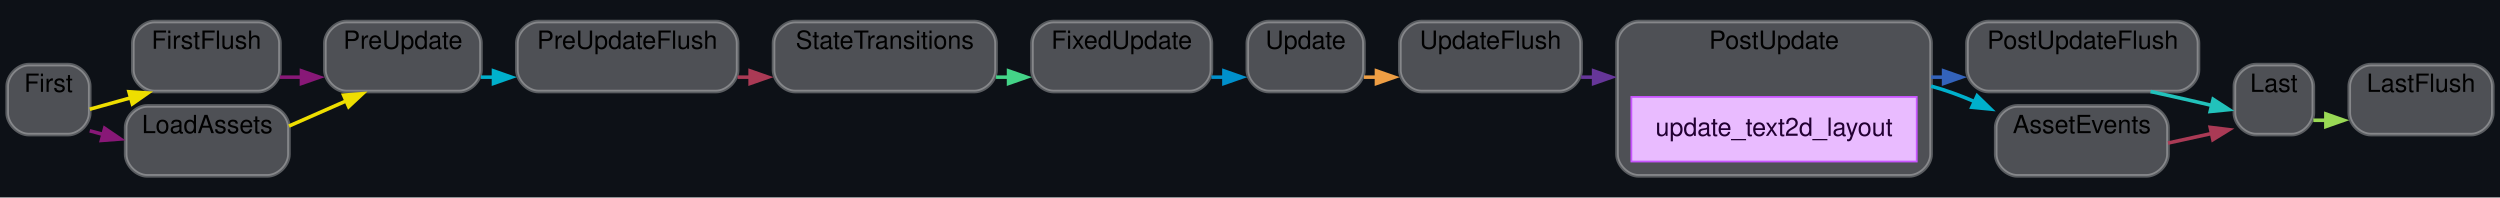
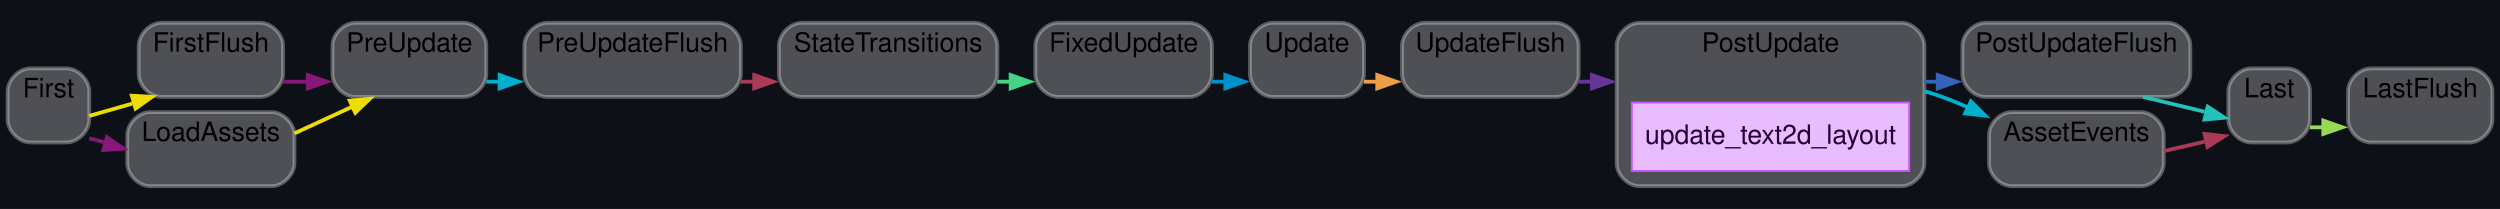
- <svg xmlns="http://www.w3.org/2000/svg" xmlns:xlink="http://www.w3.org/1999/xlink" width="1393pt" height="110pt" viewBox="0.00 0.00 1393.00 110.00">
+ <svg xmlns="http://www.w3.org/2000/svg" xmlns:xlink="http://www.w3.org/1999/xlink" width="1316pt" height="110pt" viewBox="0.00 0.00 1316.00 110.00">
  <g id="graph0" class="graph" transform="scale(1 1) rotate(0) translate(4 106)">
-     <polygon fill="#0d1117" stroke="none" points="-4,4 -4,-106 1389,-106 1389,4 -4,4" />
+     <polygon fill="#0d1117" stroke="none" points="-4,4 -4,-106 1312,-106 1312,4 -4,4" />
    <g id="clust1" class="cluster">
      <g id="a_clust1">
        <a xlink:title="Update">
-           <path fill="#ffffff" fill-opacity="0.267" stroke="#ffffff" stroke-width="2" stroke-opacity="0.314" d="M703,-55C703,-55 744,-55 744,-55 750,-55 756,-61 756,-67 756,-67 756,-82 756,-82 756,-88 750,-94 744,-94 744,-94 703,-94 703,-94 697,-94 691,-88 691,-82 691,-82 691,-67 691,-67 691,-61 697,-55 703,-55" />
-           <text text-anchor="middle" x="723.5" y="-78.8" font-family="Helvetica,sans-Serif" font-size="14.00">Update</text>
+           <path fill="#ffffff" fill-opacity="0.267" stroke="#ffffff" stroke-width="2" stroke-opacity="0.314" d="M666,-55C666,-55 702,-55 702,-55 708,-55 714,-61 714,-67 714,-67 714,-82 714,-82 714,-88 708,-94 702,-94 702,-94 666,-94 666,-94 660,-94 654,-88 654,-82 654,-82 654,-67 654,-67 654,-61 660,-55 666,-55" />
+           <text text-anchor="middle" x="684" y="-78.8" font-family="Helvetica,sans-Serif" font-size="14.00">Update</text>
        </a>
      </g>
    </g>
    <g id="clust2" class="cluster">
      <g id="a_clust2">
        <a xlink:title="FirstFlush">
-           <path fill="#ffffff" fill-opacity="0.267" stroke="#ffffff" stroke-width="2" stroke-opacity="0.314" d="M82,-55C82,-55 140,-55 140,-55 146,-55 152,-61 152,-67 152,-67 152,-82 152,-82 152,-88 146,-94 140,-94 140,-94 82,-94 82,-94 76,-94 70,-88 70,-82 70,-82 70,-67 70,-67 70,-61 76,-55 82,-55" />
-           <text text-anchor="middle" x="111" y="-78.8" font-family="Helvetica,sans-Serif" font-size="14.00">FirstFlush</text>
+           <path fill="#ffffff" fill-opacity="0.267" stroke="#ffffff" stroke-width="2" stroke-opacity="0.314" d="M81,-55C81,-55 133,-55 133,-55 139,-55 145,-61 145,-67 145,-67 145,-82 145,-82 145,-88 139,-94 133,-94 133,-94 81,-94 81,-94 75,-94 69,-88 69,-82 69,-82 69,-67 69,-67 69,-61 75,-55 81,-55" />
+           <text text-anchor="middle" x="107" y="-78.8" font-family="Helvetica,sans-Serif" font-size="14.00">FirstFlush</text>
        </a>
      </g>
    </g>
    <g id="clust3" class="cluster">
      <g id="a_clust3">
        <a xlink:title="PreUpdateFlush">
-           <path fill="#ffffff" fill-opacity="0.267" stroke="#ffffff" stroke-width="2" stroke-opacity="0.314" d="M296,-55C296,-55 395,-55 395,-55 401,-55 407,-61 407,-67 407,-67 407,-82 407,-82 407,-88 401,-94 395,-94 395,-94 296,-94 296,-94 290,-94 284,-88 284,-82 284,-82 284,-67 284,-67 284,-61 290,-55 296,-55" />
-           <text text-anchor="middle" x="345.5" y="-78.8" font-family="Helvetica,sans-Serif" font-size="14.00">PreUpdateFlush</text>
+           <path fill="#ffffff" fill-opacity="0.267" stroke="#ffffff" stroke-width="2" stroke-opacity="0.314" d="M284,-55C284,-55 374,-55 374,-55 380,-55 386,-61 386,-67 386,-67 386,-82 386,-82 386,-88 380,-94 374,-94 374,-94 284,-94 284,-94 278,-94 272,-88 272,-82 272,-82 272,-67 272,-67 272,-61 278,-55 284,-55" />
+           <text text-anchor="middle" x="329" y="-78.8" font-family="Helvetica,sans-Serif" font-size="14.00">PreUpdateFlush</text>
        </a>
      </g>
    </g>
    <g id="clust4" class="cluster">
      <g id="a_clust4">
        <a xlink:title="UpdateFlush">
-           <path fill="#ffffff" fill-opacity="0.267" stroke="#ffffff" stroke-width="2" stroke-opacity="0.314" d="M788,-55C788,-55 865,-55 865,-55 871,-55 877,-61 877,-67 877,-67 877,-82 877,-82 877,-88 871,-94 865,-94 865,-94 788,-94 788,-94 782,-94 776,-88 776,-82 776,-82 776,-67 776,-67 776,-61 782,-55 788,-55" />
-           <text text-anchor="middle" x="826.5" y="-78.8" font-family="Helvetica,sans-Serif" font-size="14.00">UpdateFlush</text>
+           <path fill="#ffffff" fill-opacity="0.267" stroke="#ffffff" stroke-width="2" stroke-opacity="0.314" d="M746,-55C746,-55 815,-55 815,-55 821,-55 827,-61 827,-67 827,-67 827,-82 827,-82 827,-88 821,-94 815,-94 815,-94 746,-94 746,-94 740,-94 734,-88 734,-82 734,-82 734,-67 734,-67 734,-61 740,-55 746,-55" />
+           <text text-anchor="middle" x="780.5" y="-78.8" font-family="Helvetica,sans-Serif" font-size="14.00">UpdateFlush</text>
        </a>
      </g>
    </g>
    <g id="clust5" class="cluster">
      <g id="a_clust5">
        <a xlink:title="PostUpdateFlush">
-           <path fill="#ffffff" fill-opacity="0.267" stroke="#ffffff" stroke-width="2" stroke-opacity="0.314" d="M1104,-55C1104,-55 1209,-55 1209,-55 1215,-55 1221,-61 1221,-67 1221,-67 1221,-82 1221,-82 1221,-88 1215,-94 1209,-94 1209,-94 1104,-94 1104,-94 1098,-94 1092,-88 1092,-82 1092,-82 1092,-67 1092,-67 1092,-61 1098,-55 1104,-55" />
-           <text text-anchor="middle" x="1156.5" y="-78.8" font-family="Helvetica,sans-Serif" font-size="14.00">PostUpdateFlush</text>
+           <path fill="#ffffff" fill-opacity="0.267" stroke="#ffffff" stroke-width="2" stroke-opacity="0.314" d="M1041,-55C1041,-55 1137,-55 1137,-55 1143,-55 1149,-61 1149,-67 1149,-67 1149,-82 1149,-82 1149,-88 1143,-94 1137,-94 1137,-94 1041,-94 1041,-94 1035,-94 1029,-88 1029,-82 1029,-82 1029,-67 1029,-67 1029,-61 1035,-55 1041,-55" />
+           <text text-anchor="middle" x="1089" y="-78.8" font-family="Helvetica,sans-Serif" font-size="14.00">PostUpdateFlush</text>
        </a>
      </g>
    </g>
    <g id="clust6" class="cluster">
      <g id="a_clust6">
        <a xlink:title="LastFlush">
-           <path fill="#ffffff" fill-opacity="0.267" stroke="#ffffff" stroke-width="2" stroke-opacity="0.314" d="M1317,-31C1317,-31 1373,-31 1373,-31 1379,-31 1385,-37 1385,-43 1385,-43 1385,-58 1385,-58 1385,-64 1379,-70 1373,-70 1373,-70 1317,-70 1317,-70 1311,-70 1305,-64 1305,-58 1305,-58 1305,-43 1305,-43 1305,-37 1311,-31 1317,-31" />
-           <text text-anchor="middle" x="1345" y="-54.8" font-family="Helvetica,sans-Serif" font-size="14.00">LastFlush</text>
+           <path fill="#ffffff" fill-opacity="0.267" stroke="#ffffff" stroke-width="2" stroke-opacity="0.314" d="M1244,-31C1244,-31 1296,-31 1296,-31 1302,-31 1308,-37 1308,-43 1308,-43 1308,-58 1308,-58 1308,-64 1302,-70 1296,-70 1296,-70 1244,-70 1244,-70 1238,-70 1232,-64 1232,-58 1232,-58 1232,-43 1232,-43 1232,-37 1238,-31 1244,-31" />
+           <text text-anchor="middle" x="1270" y="-54.8" font-family="Helvetica,sans-Serif" font-size="14.00">LastFlush</text>
        </a>
      </g>
    </g>
    <g id="clust7" class="cluster">
      <g id="a_clust7">
        <a xlink:title="First">
-           <path fill="#ffffff" fill-opacity="0.267" stroke="#ffffff" stroke-width="2" stroke-opacity="0.314" d="M12,-31C12,-31 34,-31 34,-31 40,-31 46,-37 46,-43 46,-43 46,-58 46,-58 46,-64 40,-70 34,-70 34,-70 12,-70 12,-70 6,-70 0,-64 0,-58 0,-58 0,-43 0,-43 0,-37 6,-31 12,-31" />
-           <text text-anchor="middle" x="23" y="-54.8" font-family="Helvetica,sans-Serif" font-size="14.00">First</text>
+           <path fill="#ffffff" fill-opacity="0.267" stroke="#ffffff" stroke-width="2" stroke-opacity="0.314" d="M12,-31C12,-31 31,-31 31,-31 37,-31 43,-37 43,-43 43,-43 43,-58 43,-58 43,-64 37,-70 31,-70 31,-70 12,-70 12,-70 6,-70 0,-64 0,-58 0,-58 0,-43 0,-43 0,-37 6,-31 12,-31" />
+           <text text-anchor="middle" x="21.5" y="-54.8" font-family="Helvetica,sans-Serif" font-size="14.00">First</text>
        </a>
      </g>
    </g>
    <g id="clust8" class="cluster">
      <g id="a_clust8">
        <a xlink:title="PreUpdate">
-           <path fill="#ffffff" fill-opacity="0.267" stroke="#ffffff" stroke-width="2" stroke-opacity="0.314" d="M189,-55C189,-55 252,-55 252,-55 258,-55 264,-61 264,-67 264,-67 264,-82 264,-82 264,-88 258,-94 252,-94 252,-94 189,-94 189,-94 183,-94 177,-88 177,-82 177,-82 177,-67 177,-67 177,-61 183,-55 189,-55" />
-           <text text-anchor="middle" x="220.5" y="-78.8" font-family="Helvetica,sans-Serif" font-size="14.00">PreUpdate</text>
+           <path fill="#ffffff" fill-opacity="0.267" stroke="#ffffff" stroke-width="2" stroke-opacity="0.314" d="M183,-55C183,-55 240,-55 240,-55 246,-55 252,-61 252,-67 252,-67 252,-82 252,-82 252,-88 246,-94 240,-94 240,-94 183,-94 183,-94 177,-94 171,-88 171,-82 171,-82 171,-67 171,-67 171,-61 177,-55 183,-55" />
+           <text text-anchor="middle" x="211.5" y="-78.8" font-family="Helvetica,sans-Serif" font-size="14.00">PreUpdate</text>
        </a>
      </g>
    </g>
    <g id="clust9" class="cluster">
      <g id="a_clust9">
        <a xlink:title="StateTransitions">
-           <path fill="#ffffff" fill-opacity="0.267" stroke="#ffffff" stroke-width="2" stroke-opacity="0.314" d="M439,-55C439,-55 539,-55 539,-55 545,-55 551,-61 551,-67 551,-67 551,-82 551,-82 551,-88 545,-94 539,-94 539,-94 439,-94 439,-94 433,-94 427,-88 427,-82 427,-82 427,-67 427,-67 427,-61 433,-55 439,-55" />
-           <text text-anchor="middle" x="489" y="-78.8" font-family="Helvetica,sans-Serif" font-size="14.00">StateTransitions</text>
+           <path fill="#ffffff" fill-opacity="0.267" stroke="#ffffff" stroke-width="2" stroke-opacity="0.314" d="M418,-55C418,-55 509,-55 509,-55 515,-55 521,-61 521,-67 521,-67 521,-82 521,-82 521,-88 515,-94 509,-94 509,-94 418,-94 418,-94 412,-94 406,-88 406,-82 406,-82 406,-67 406,-67 406,-61 412,-55 418,-55" />
+           <text text-anchor="middle" x="463.5" y="-78.8" font-family="Helvetica,sans-Serif" font-size="14.00">StateTransitions</text>
        </a>
      </g>
    </g>
    <g id="clust10" class="cluster">
      <g id="a_clust10">
        <a xlink:title="FixedUpdate">
-           <path fill="#ffffff" fill-opacity="0.267" stroke="#ffffff" stroke-width="2" stroke-opacity="0.314" d="M583,-55C583,-55 659,-55 659,-55 665,-55 671,-61 671,-67 671,-67 671,-82 671,-82 671,-88 665,-94 659,-94 659,-94 583,-94 583,-94 577,-94 571,-88 571,-82 571,-82 571,-67 571,-67 571,-61 577,-55 583,-55" />
-           <text text-anchor="middle" x="621" y="-78.8" font-family="Helvetica,sans-Serif" font-size="14.00">FixedUpdate</text>
+           <path fill="#ffffff" fill-opacity="0.267" stroke="#ffffff" stroke-width="2" stroke-opacity="0.314" d="M553,-55C553,-55 622,-55 622,-55 628,-55 634,-61 634,-67 634,-67 634,-82 634,-82 634,-88 628,-94 622,-94 622,-94 553,-94 553,-94 547,-94 541,-88 541,-82 541,-82 541,-67 541,-67 541,-61 547,-55 553,-55" />
+           <text text-anchor="middle" x="587.5" y="-78.8" font-family="Helvetica,sans-Serif" font-size="14.00">FixedUpdate</text>
        </a>
      </g>
    </g>
    <g id="clust11" class="cluster">
      <g id="a_clust11">
        <a xlink:title="PostUpdate">
-           <path fill="#ffffff" fill-opacity="0.267" stroke="#ffffff" stroke-width="2" stroke-opacity="0.314" d="M909,-8C909,-8 1060,-8 1060,-8 1066,-8 1072,-14 1072,-20 1072,-20 1072,-82 1072,-82 1072,-88 1066,-94 1060,-94 1060,-94 909,-94 909,-94 903,-94 897,-88 897,-82 897,-82 897,-20 897,-20 897,-14 903,-8 909,-8" />
-           <text text-anchor="middle" x="984.5" y="-78.8" font-family="Helvetica,sans-Serif" font-size="14.00">PostUpdate</text>
+           <path fill="#ffffff" fill-opacity="0.267" stroke="#ffffff" stroke-width="2" stroke-opacity="0.314" d="M859,-8C859,-8 997,-8 997,-8 1003,-8 1009,-14 1009,-20 1009,-20 1009,-82 1009,-82 1009,-88 1003,-94 997,-94 997,-94 859,-94 859,-94 853,-94 847,-88 847,-82 847,-82 847,-20 847,-20 847,-14 853,-8 859,-8" />
+           <text text-anchor="middle" x="928" y="-78.8" font-family="Helvetica,sans-Serif" font-size="14.00">PostUpdate</text>
        </a>
      </g>
    </g>
    <g id="clust12" class="cluster">
      <g id="a_clust12">
        <a xlink:title="Last">
-           <path fill="#ffffff" fill-opacity="0.267" stroke="#ffffff" stroke-width="2" stroke-opacity="0.314" d="M1253,-31C1253,-31 1273,-31 1273,-31 1279,-31 1285,-37 1285,-43 1285,-43 1285,-58 1285,-58 1285,-64 1279,-70 1273,-70 1273,-70 1253,-70 1253,-70 1247,-70 1241,-64 1241,-58 1241,-58 1241,-43 1241,-43 1241,-37 1247,-31 1253,-31" />
-           <text text-anchor="middle" x="1263" y="-54.8" font-family="Helvetica,sans-Serif" font-size="14.00">Last</text>
+           <path fill="#ffffff" fill-opacity="0.267" stroke="#ffffff" stroke-width="2" stroke-opacity="0.314" d="M1181,-31C1181,-31 1200,-31 1200,-31 1206,-31 1212,-37 1212,-43 1212,-43 1212,-58 1212,-58 1212,-64 1206,-70 1200,-70 1200,-70 1181,-70 1181,-70 1175,-70 1169,-64 1169,-58 1169,-58 1169,-43 1169,-43 1169,-37 1175,-31 1181,-31" />
+           <text text-anchor="middle" x="1190.5" y="-54.8" font-family="Helvetica,sans-Serif" font-size="14.00">Last</text>
        </a>
      </g>
    </g>
    <g id="clust13" class="cluster">
      <g id="a_clust13">
        <a xlink:title="LoadAssets">
-           <path fill="#ffffff" fill-opacity="0.267" stroke="#ffffff" stroke-width="2" stroke-opacity="0.314" d="M78,-8C78,-8 145,-8 145,-8 151,-8 157,-14 157,-20 157,-20 157,-35 157,-35 157,-41 151,-47 145,-47 145,-47 78,-47 78,-47 72,-47 66,-41 66,-35 66,-35 66,-20 66,-20 66,-14 72,-8 78,-8" />
-           <text text-anchor="middle" x="111.5" y="-31.8" font-family="Helvetica,sans-Serif" font-size="14.00">LoadAssets</text>
+           <path fill="#ffffff" fill-opacity="0.267" stroke="#ffffff" stroke-width="2" stroke-opacity="0.314" d="M75,-8C75,-8 139,-8 139,-8 145,-8 151,-14 151,-20 151,-20 151,-35 151,-35 151,-41 145,-47 139,-47 139,-47 75,-47 75,-47 69,-47 63,-41 63,-35 63,-35 63,-20 63,-20 63,-14 69,-8 75,-8" />
+           <text text-anchor="middle" x="107" y="-31.8" font-family="Helvetica,sans-Serif" font-size="14.00">LoadAssets</text>
        </a>
      </g>
    </g>
    <g id="clust14" class="cluster">
      <g id="a_clust14">
        <a xlink:title="AssetEvents">
-           <path fill="#ffffff" fill-opacity="0.267" stroke="#ffffff" stroke-width="2" stroke-opacity="0.314" d="M1120,-8C1120,-8 1192,-8 1192,-8 1198,-8 1204,-14 1204,-20 1204,-20 1204,-35 1204,-35 1204,-41 1198,-47 1192,-47 1192,-47 1120,-47 1120,-47 1114,-47 1108,-41 1108,-35 1108,-35 1108,-20 1108,-20 1108,-14 1114,-8 1120,-8" />
-           <text text-anchor="middle" x="1156" y="-31.8" font-family="Helvetica,sans-Serif" font-size="14.00">AssetEvents</text>
+           <path fill="#ffffff" fill-opacity="0.267" stroke="#ffffff" stroke-width="2" stroke-opacity="0.314" d="M1055,-8C1055,-8 1123,-8 1123,-8 1129,-8 1135,-14 1135,-20 1135,-20 1135,-35 1135,-35 1135,-41 1129,-47 1123,-47 1123,-47 1055,-47 1055,-47 1049,-47 1043,-41 1043,-35 1043,-35 1043,-20 1043,-20 1043,-14 1049,-8 1055,-8" />
+           <text text-anchor="middle" x="1089" y="-31.8" font-family="Helvetica,sans-Serif" font-size="14.00">AssetEvents</text>
        </a>
      </g>
    </g>
    <g id="edge7" class="edge">
      <g id="a_edge7">
        <a xlink:title="Update → UpdateFlush">
-           <path fill="none" stroke="#ee9e44" stroke-width="2" d="M756,-63C758.35,-63 760.77,-63 763.22,-63" />
-           <polygon fill="#ee9e44" stroke="#ee9e44" stroke-width="2" points="762.97,-66.5 772.97,-63 762.97,-59.5 762.97,-66.5" />
+           <path fill="none" stroke="#ee9e44" stroke-width="2" d="M714,-63C716.33,-63 718.74,-63 721.18,-63" />
+           <polygon fill="#ee9e44" stroke="#ee9e44" stroke-width="2" points="721,-66.5 731,-63 721,-59.5 721,-66.5" />
        </a>
      </g>
    </g>
    <g id="edge2" class="edge">
      <g id="a_edge2">
        <a xlink:title="FirstFlush → PreUpdate">
-           <path fill="none" stroke="#881877" stroke-width="2" d="M152,-63C155.98,-63 160.07,-63 164.17,-63" />
-           <polygon fill="#881877" stroke="#881877" stroke-width="2" points="163.98,-66.5 173.98,-63 163.98,-59.5 163.98,-66.5" />
+           <path fill="none" stroke="#881877" stroke-width="2" d="M145,-63C149.33,-63 153.82,-63 158.31,-63" />
+           <polygon fill="#881877" stroke="#881877" stroke-width="2" points="158,-66.5 168,-63 158,-59.5 158,-66.5" />
        </a>
      </g>
    </g>
    <g id="edge4" class="edge">
      <g id="a_edge4">
        <a xlink:title="PreUpdateFlush → StateTransitions">
-           <path fill="none" stroke="#aa3a55" stroke-width="2" d="M407,-63C409.39,-63 411.8,-63 414.21,-63" />
-           <polygon fill="#aa3a55" stroke="#aa3a55" stroke-width="2" points="413.98,-66.5 423.98,-63 413.98,-59.5 413.98,-66.5" />
+           <path fill="none" stroke="#aa3a55" stroke-width="2" d="M386,-63C388.39,-63 390.79,-63 393.21,-63" />
+           <polygon fill="#aa3a55" stroke="#aa3a55" stroke-width="2" points="393,-66.5 403,-63 393,-59.5 393,-66.5" />
        </a>
      </g>
    </g>
    <g id="edge8" class="edge">
      <g id="a_edge8">
        <a xlink:title="UpdateFlush → PostUpdate">
-           <path fill="none" stroke="#663699" stroke-width="2" d="M877,-63C879.31,-63 881.66,-63 884.05,-63" />
-           <polygon fill="#663699" stroke="#663699" stroke-width="2" points="883.97,-66.5 893.97,-63 883.97,-59.5 883.97,-66.5" />
+           <path fill="none" stroke="#663699" stroke-width="2" d="M827,-63C829.31,-63 831.67,-63 834.06,-63" />
+           <polygon fill="#663699" stroke="#663699" stroke-width="2" points="834,-66.5 844,-63 834,-59.5 834,-66.5" />
        </a>
      </g>
    </g>
    <g id="edge10" class="edge">
      <g id="a_edge10">
        <a xlink:title="PostUpdateFlush → Last">
-           <path fill="none" stroke="#22c2bb" stroke-width="2" d="M1194.29,-55C1203.06,-53.08 1212.37,-51 1221,-49 1223.44,-48.44 1225.96,-47.84 1228.5,-47.24" />
-           <polygon fill="#22c2bb" stroke="#22c2bb" stroke-width="2" points="1229.16,-50.68 1238.06,-44.93 1227.52,-43.88 1229.16,-50.68" />
+           <path fill="none" stroke="#22c2bb" stroke-width="2" d="M1124.02,-55C1132.2,-53.06 1140.92,-50.97 1149,-49 1151.44,-48.4 1153.97,-47.78 1156.51,-47.16" />
+           <polygon fill="#22c2bb" stroke="#22c2bb" stroke-width="2" points="1158.14,-49.86 1167,-44.05 1156.45,-43.07 1158.14,-49.86" />
        </a>
      </g>
    </g>
    <g id="edge1" class="edge">
      <g id="a_edge1">
        <a xlink:title="First → FirstFlush">
-           <path fill="none" stroke="#eede00" stroke-width="2" d="M46,-45.14C53.02,-47.1 61.02,-49.33 68.95,-51.54" />
-           <polygon fill="#eede00" stroke="#eede00" stroke-width="2" points="67.85,-54.87 78.43,-54.19 69.74,-48.13 67.85,-54.87" />
+           <path fill="none" stroke="#eede00" stroke-width="2" d="M43,-45C49.88,-46.97 57.78,-49.22 65.61,-51.46" />
+           <polygon fill="#eede00" stroke="#eede00" stroke-width="2" points="65.44,-55.62 76.01,-55 67.36,-48.89 65.44,-55.62" />
        </a>
      </g>
    </g>
    <g id="edge13" class="edge">
      <g id="a_edge13">
        <a xlink:title="First → LoadAssets">
-           <path fill="none" stroke="#881877" stroke-width="2" d="M46,-33.12C48.46,-32.46 51.05,-31.77 53.71,-31.05" />
-           <polygon fill="#881877" stroke="#881877" stroke-width="2" points="54.32,-34.51 63.08,-28.55 52.51,-27.75 54.32,-34.51" />
+           <path fill="none" stroke="#881877" stroke-width="2" d="M43,-33.25C45.41,-32.59 47.94,-31.9 50.55,-31.18" />
+           <polygon fill="#881877" stroke="#881877" stroke-width="2" points="52.28,-33.79 61,-27.77 50.43,-27.04 52.28,-33.79" />
        </a>
      </g>
    </g>
    <g id="edge3" class="edge">
      <g id="a_edge3">
        <a xlink:title="PreUpdate → PreUpdateFlush">
-           <path fill="none" stroke="#00b0cc" stroke-width="2" d="M264,-63C266.39,-63 268.82,-63 271.28,-63" />
-           <polygon fill="#00b0cc" stroke="#00b0cc" stroke-width="2" points="270.98,-66.5 280.98,-63 270.98,-59.5 270.98,-66.5" />
+           <path fill="none" stroke="#00b0cc" stroke-width="2" d="M252,-63C254.38,-63 256.8,-63 259.25,-63" />
+           <polygon fill="#00b0cc" stroke="#00b0cc" stroke-width="2" points="259,-66.5 269,-63 259,-59.5 259,-66.5" />
        </a>
      </g>
    </g>
    <g id="edge5" class="edge">
      <g id="a_edge5">
        <a xlink:title="StateTransitions → FixedUpdate">
-           <path fill="none" stroke="#44d488" stroke-width="2" d="M551,-63C553.39,-63 555.79,-63 558.19,-63" />
-           <polygon fill="#44d488" stroke="#44d488" stroke-width="2" points="557.98,-66.5 567.98,-63 557.98,-59.5 557.98,-66.5" />
+           <path fill="none" stroke="#44d488" stroke-width="2" d="M521,-63C523.35,-63 525.71,-63 528.07,-63" />
+           <polygon fill="#44d488" stroke="#44d488" stroke-width="2" points="528,-66.5 538,-63 528,-59.5 528,-66.5" />
        </a>
      </g>
    </g>
    <g id="edge6" class="edge">
      <g id="a_edge6">
        <a xlink:title="FixedUpdate → Update">
-           <path fill="none" stroke="#0090cc" stroke-width="2" d="M671,-63C673.37,-63 675.75,-63 678.11,-63" />
-           <polygon fill="#0090cc" stroke="#0090cc" stroke-width="2" points="677.98,-66.5 687.98,-63 677.98,-59.5 677.98,-66.5" />
+           <path fill="none" stroke="#0090cc" stroke-width="2" d="M634,-63C636.35,-63 638.7,-63 641.03,-63" />
+           <polygon fill="#0090cc" stroke="#0090cc" stroke-width="2" points="641,-66.5 651,-63 641,-59.5 641,-66.5" />
        </a>
      </g>
    </g>
    <g id="edge9" class="edge">
      <g id="a_edge9">
        <a xlink:title="PostUpdate → PostUpdateFlush">
-           <path fill="none" stroke="#3363bb" stroke-width="2" d="M1072,-63C1074.39,-63 1076.79,-63 1079.17,-63" />
-           <polygon fill="#3363bb" stroke="#3363bb" stroke-width="2" points="1078.98,-66.5 1088.98,-63 1078.98,-59.5 1078.98,-66.5" />
+           <path fill="none" stroke="#3363bb" stroke-width="2" d="M1009,-63C1011.39,-63 1013.78,-63 1016.16,-63" />
+           <polygon fill="#3363bb" stroke="#3363bb" stroke-width="2" points="1016,-66.5 1026,-63 1016,-59.5 1016,-66.5" />
        </a>
      </g>
    </g>
    <g id="edge14" class="edge">
      <g id="a_edge14">
        <a xlink:title="PostUpdate → AssetEvents">
-           <path fill="none" stroke="#00b0cc" stroke-width="2" d="M1072,-58C1080.06,-55.83 1088.25,-52.82 1096.19,-49.4" />
-           <polygon fill="#00b0cc" stroke="#00b0cc" stroke-width="2" points="1097.64,-52.59 1105.25,-45.22 1094.71,-46.24 1097.64,-52.59" />
+           <path fill="none" stroke="#00b0cc" stroke-width="2" d="M1009,-58C1016.46,-55.89 1024.01,-53.01 1031.34,-49.73" />
+           <polygon fill="#00b0cc" stroke="#00b0cc" stroke-width="2" points="1033.51,-52.61 1041,-45.12 1030.47,-46.3 1033.51,-52.61" />
        </a>
      </g>
    </g>
    <g id="node12" class="node">
      <g id="a_node12">
        <a xlink:title="bevy_text::text2d::update_text2d_layout">
-           <polygon fill="#e9bbff" stroke="#c855ff" points="1064,-52 905,-52 905,-16 1064,-16 1064,-52" />
-           <text text-anchor="middle" x="984.5" y="-30.3" font-family="Helvetica,sans-Serif" font-size="14.00" fill="#220032">update_text2d_layout</text>
+           <polygon fill="#e9bbff" stroke="#c855ff" points="1001,-52 855,-52 855,-16 1001,-16 1001,-52" />
+           <text text-anchor="middle" x="928" y="-30.3" font-family="Helvetica,sans-Serif" font-size="14.00" fill="#220032">update_text2d_layout</text>
        </a>
      </g>
    </g>
    <g id="edge11" class="edge">
      <g id="a_edge11">
        <a xlink:title="Last → LastFlush">
-           <path fill="none" stroke="#99d955" stroke-width="2" d="M1285,-39C1287.31,-39 1289.74,-39 1292.23,-39" />
-           <polygon fill="#99d955" stroke="#99d955" stroke-width="2" points="1291.98,-42.5 1301.98,-39 1291.98,-35.5 1291.98,-42.5" />
+           <path fill="none" stroke="#99d955" stroke-width="2" d="M1212,-39C1214.33,-39 1216.78,-39 1219.29,-39" />
+           <polygon fill="#99d955" stroke="#99d955" stroke-width="2" points="1219,-42.5 1229,-39 1219,-35.5 1219,-42.5" />
        </a>
      </g>
    </g>
    <g id="edge12" class="edge">
      <g id="a_edge12">
        <a xlink:title="LoadAssets → PreUpdate">
-           <path fill="none" stroke="#eede00" stroke-width="2" d="M157,-35.76C167.76,-40.49 179.01,-45.43 188.91,-49.78" />
-           <polygon fill="#eede00" stroke="#eede00" stroke-width="2" points="187.46,-52.97 198.03,-53.79 190.28,-46.56 187.46,-52.97" />
+           <path fill="none" stroke="#eede00" stroke-width="2" d="M151,-35.81C161.09,-40.46 171.61,-45.31 180.92,-49.6" />
+           <polygon fill="#eede00" stroke="#eede00" stroke-width="2" points="180.1,-53 190.64,-54 183.03,-46.64 180.1,-53" />
        </a>
      </g>
    </g>
    <g id="edge15" class="edge">
      <g id="a_edge15">
        <a xlink:title="AssetEvents → Last">
-           <path fill="none" stroke="#aa3a55" stroke-width="2" d="M1204,-26.29C1212.25,-28.1 1220.69,-29.95 1228.48,-31.66" />
-           <polygon fill="#aa3a55" stroke="#aa3a55" stroke-width="2" points="1227.53,-35.03 1238.04,-33.75 1229.02,-28.19 1227.53,-35.03" />
+           <path fill="none" stroke="#aa3a55" stroke-width="2" d="M1135,-26.45C1142.22,-28.13 1149.58,-29.84 1156.44,-31.43" />
+           <polygon fill="#aa3a55" stroke="#aa3a55" stroke-width="2" points="1156.47,-35.5 1167,-34.35 1158.05,-28.68 1156.47,-35.5" />
        </a>
      </g>
    </g>
  </g>
</svg>
